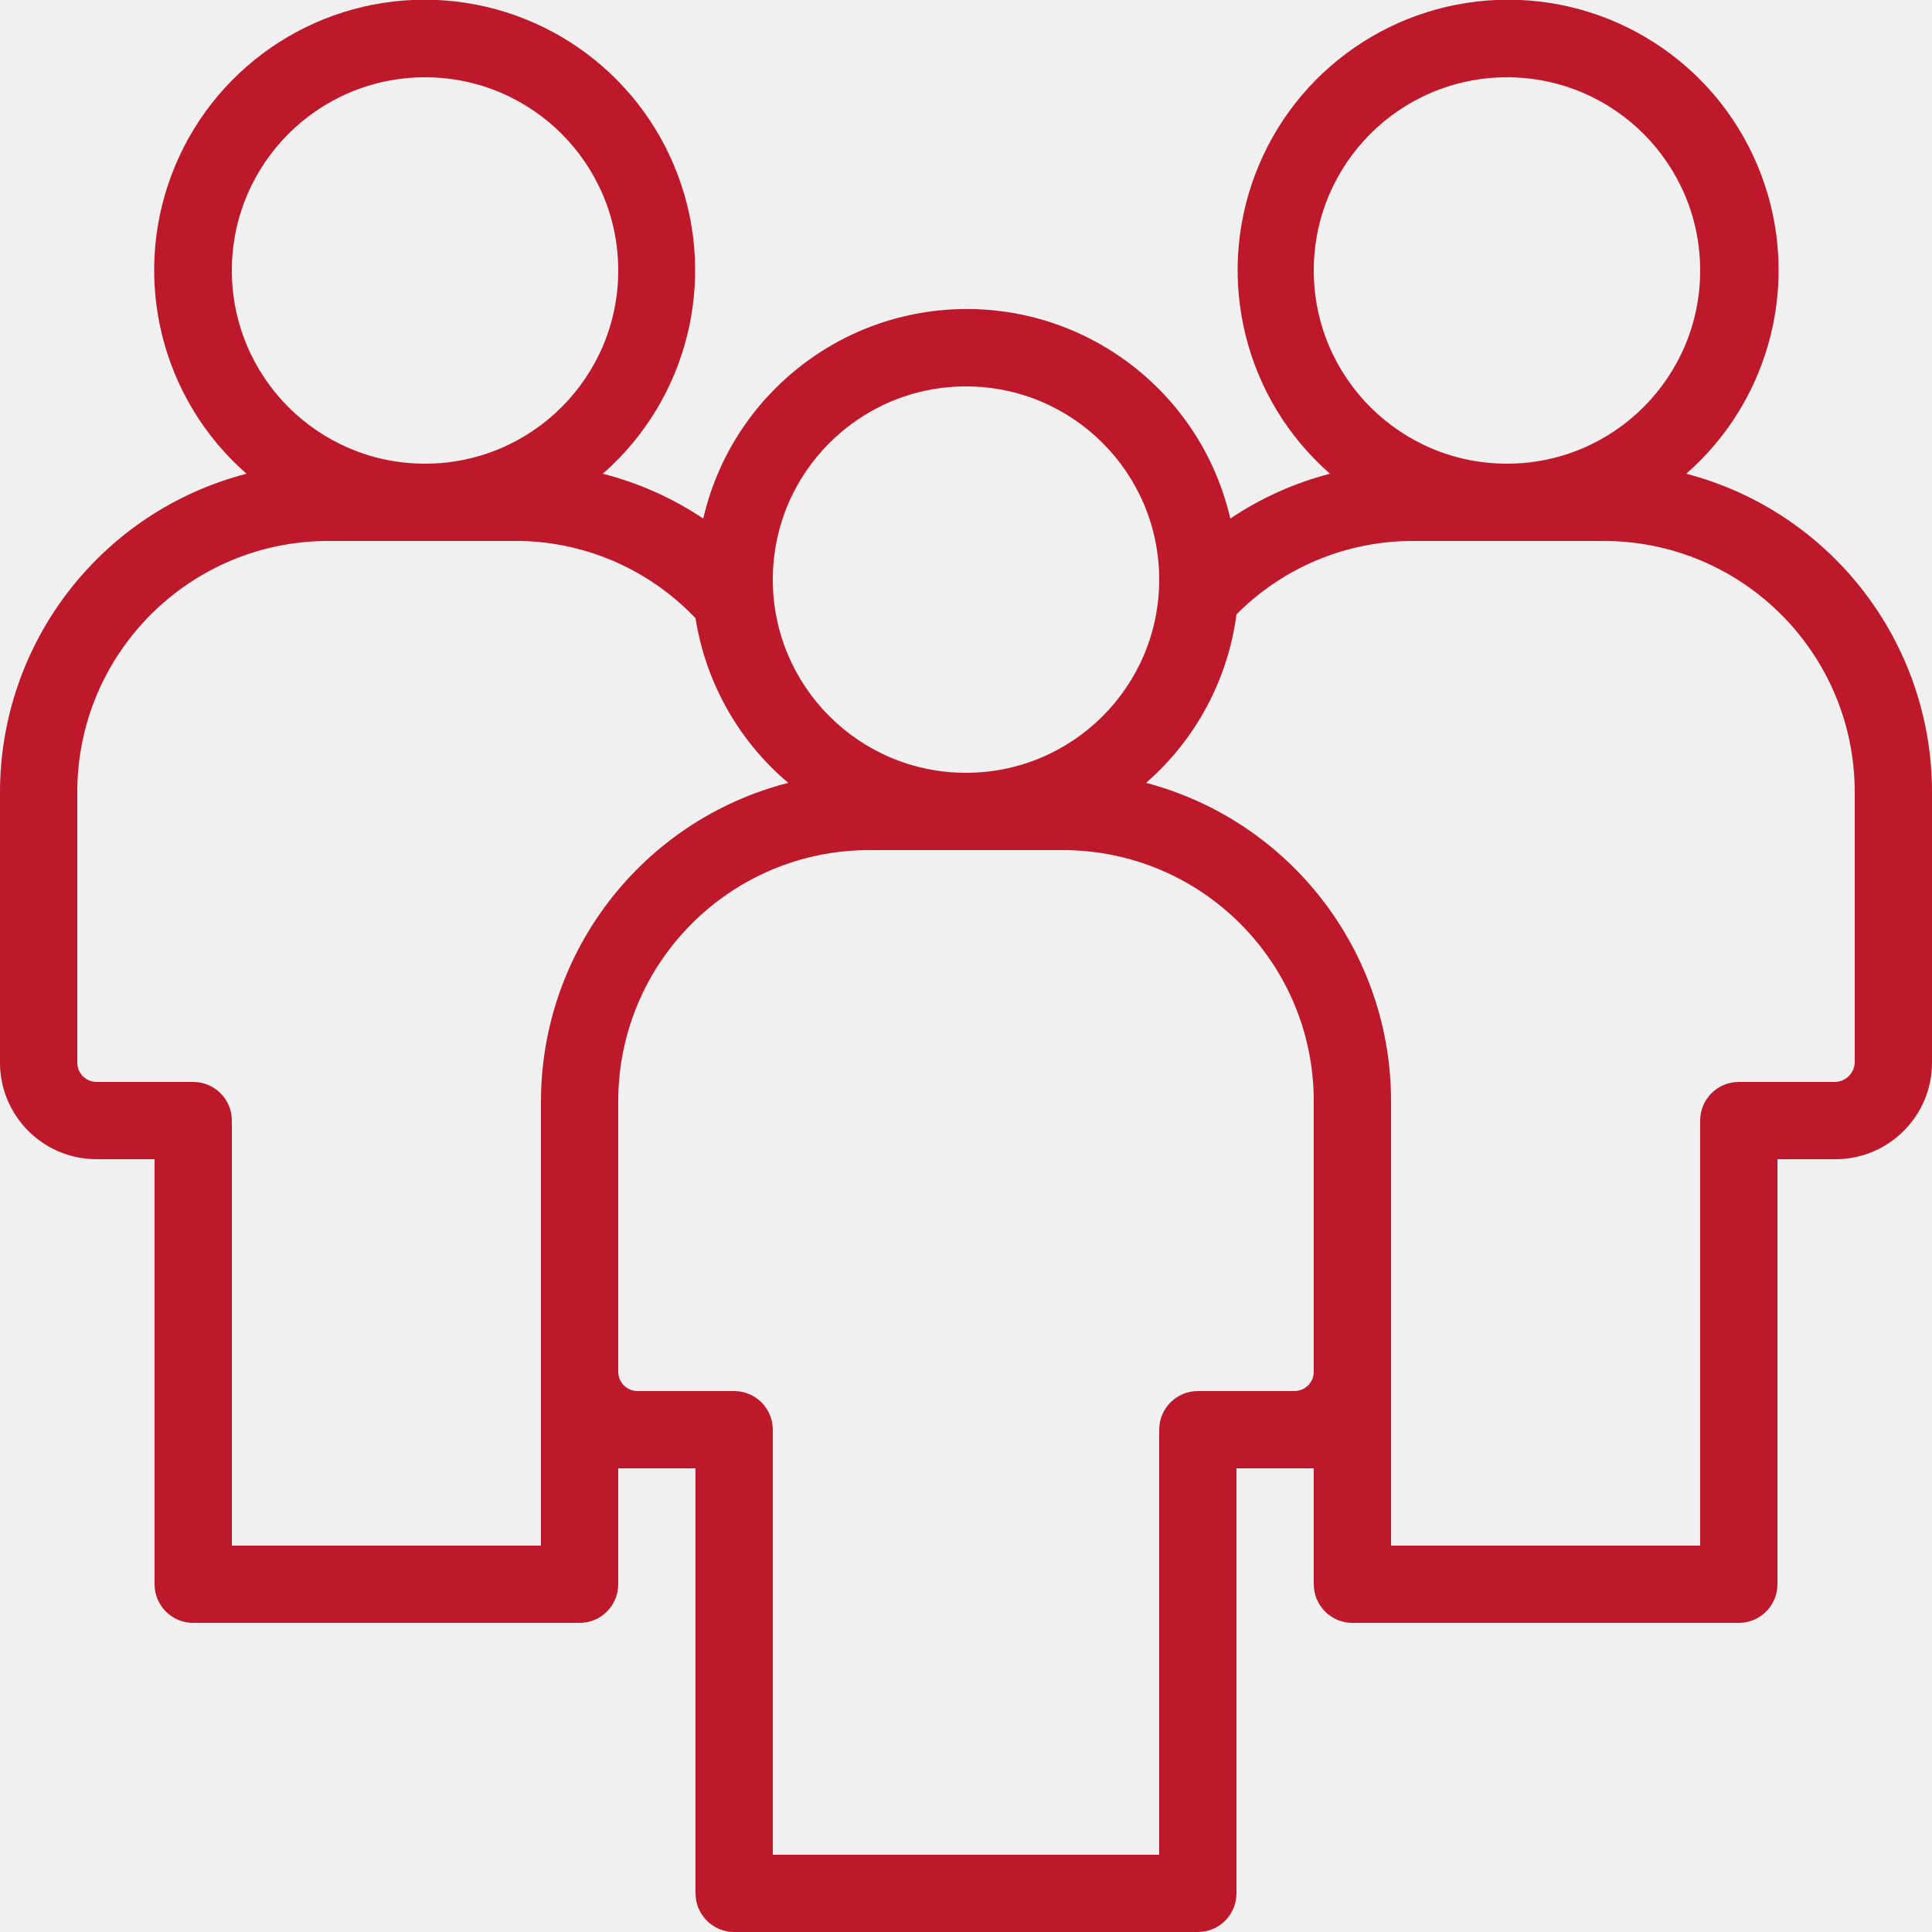
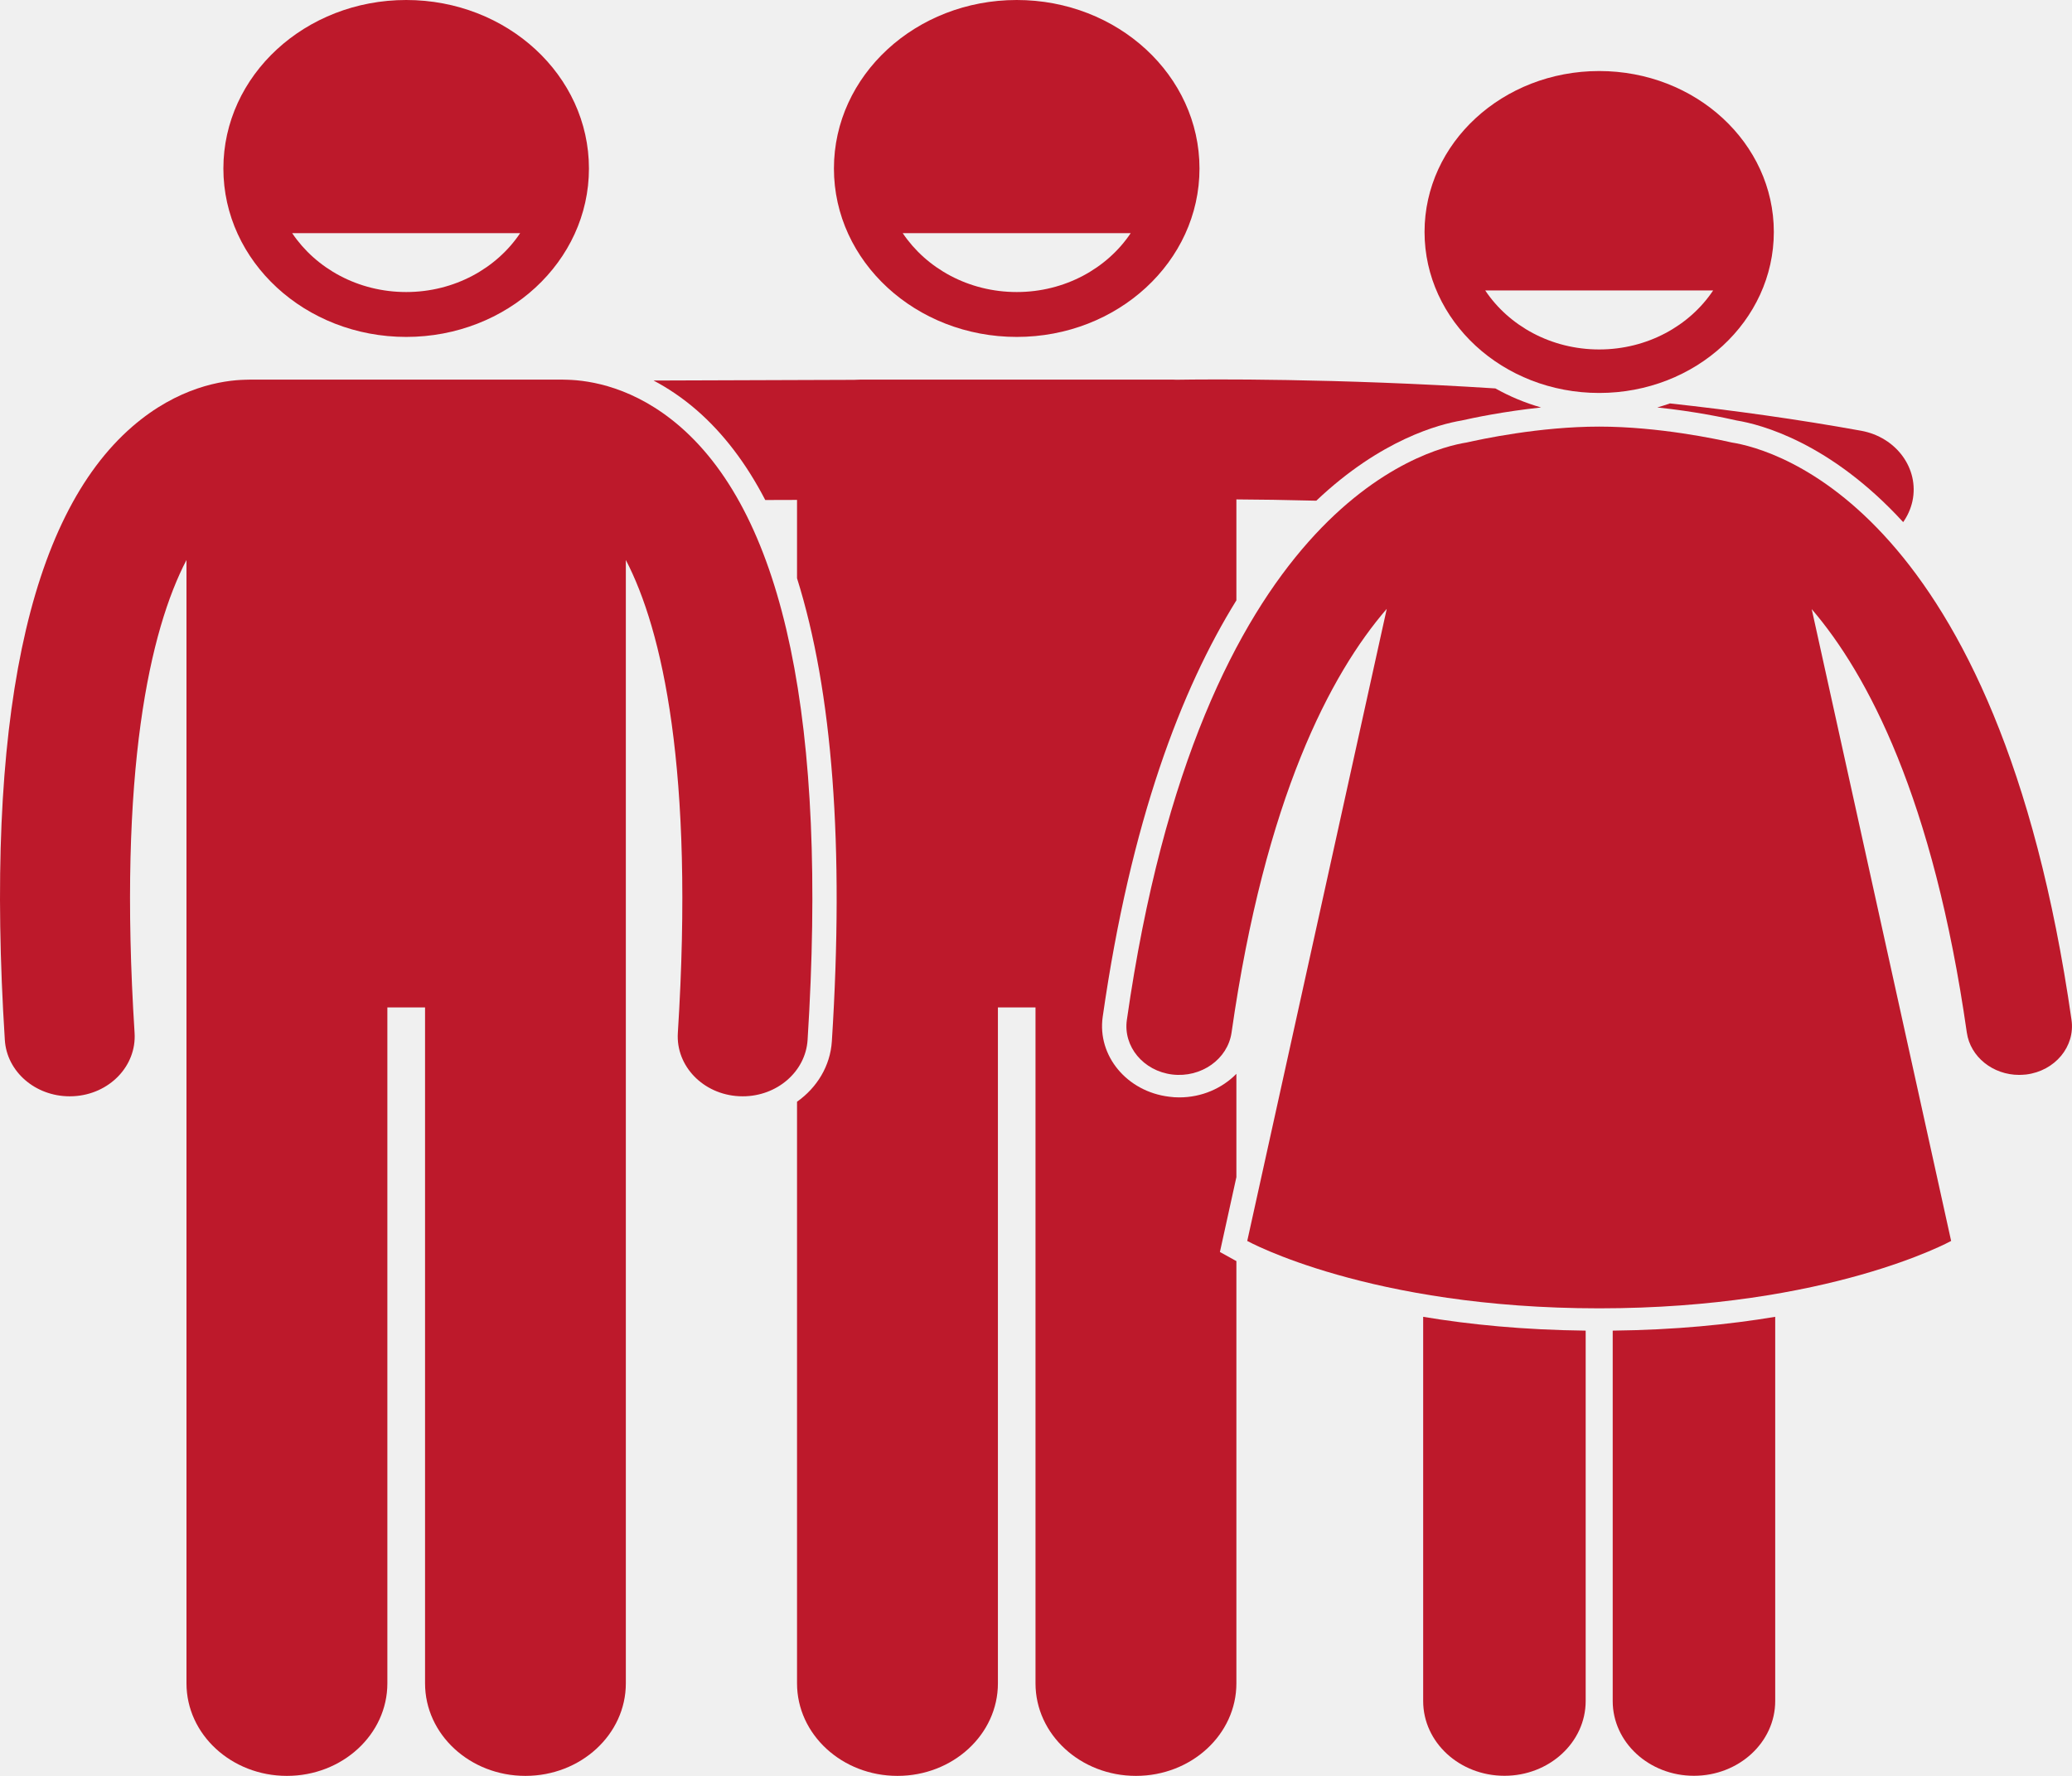
- <svg xmlns="http://www.w3.org/2000/svg" id="Layer_1" data-name="Layer 1" viewBox="0 0 25 25">
-   <path id="Group_People" data-name="Group People" d="M15.5,25h-6a.5.5,0,0,1-.5-.5V19H8.25L8,19V20.5a.5.5,0,0,1-.5.5h-5a.5.5,0,0,1-.5-.5V15H1.24A1.25,1.25,0,0,1,0,13.75v-3.5A4.26,4.26,0,0,1,3.19,6.13a3.5,3.5,0,1,1,4.61,0,4.22,4.22,0,0,1,1.3.58,3.5,3.5,0,0,1,6.82,0,4.2,4.2,0,0,1,1.29-.58,3.5,3.5,0,1,1,4.61,0A4.26,4.26,0,0,1,25,10.25v3.5A1.25,1.25,0,0,1,23.75,15H23v5.5a.5.5,0,0,1-.5.5h-5a.5.5,0,0,1-.5-.5V19l-.25,0H16v5.5A.5.5,0,0,1,15.5,25ZM10,24h5V18.5a.5.5,0,0,1,.5-.5h1.25a.25.25,0,0,0,.25-.25v-3.5A3.25,3.25,0,0,0,13.75,11h-2.5A3.25,3.25,0,0,0,8,14.25v3.5a.25.25,0,0,0,.25.25H9.5a.5.5,0,0,1,.5.5Zm8-4h4V14.5a.5.5,0,0,1,.5-.5h1.25a.26.26,0,0,0,.25-.25v-3.5A3.25,3.25,0,0,0,20.75,7h-2.5A3.21,3.21,0,0,0,16,7.95a3.5,3.5,0,0,1-1.17,2.18A4.26,4.26,0,0,1,18,14.25ZM3,20H7V14.25a4.26,4.26,0,0,1,3.2-4.12A3.5,3.5,0,0,1,9,8,3.21,3.21,0,0,0,6.74,7H4.24A3.25,3.25,0,0,0,1,10.25v3.5a.25.25,0,0,0,.24.25H2.5a.5.5,0,0,1,.5.5Zm9.5-10A2.5,2.5,0,1,0,10,7.5,2.5,2.5,0,0,0,12.5,10Zm7-4A2.5,2.5,0,1,0,17,3.5,2.5,2.5,0,0,0,19.5,6Zm-14,0A2.5,2.5,0,1,0,3,3.5,2.5,2.5,0,0,0,5.49,6Z" fill="#BD192B" />
+ <svg xmlns="http://www.w3.org/2000/svg" width="21" height="18" viewBox="0 0 21 18" fill="none">
+   <g clip-path="url(#clip0_270_18)">
+     <path d="M14.424 17.241C14.424 17.66 14.793 17.999 15.248 17.999C15.702 17.999 16.071 17.66 16.071 17.241V13.487C15.44 13.48 14.891 13.425 14.424 13.347V17.241Z" fill="#BD192B" />
+     <path d="M16.345 17.241C16.345 17.66 16.714 17.999 17.168 17.999C17.623 17.999 17.992 17.66 17.992 17.241V13.347C17.525 13.425 16.976 13.48 16.345 13.487V17.241Z" fill="#BD192B" />
+     <path d="M17.602 4.262C17.847 4.302 18.549 4.485 19.289 5.292C19.333 5.229 19.366 5.157 19.383 5.079C19.453 4.75 19.22 4.431 18.863 4.366C18.222 4.25 17.566 4.159 16.925 4.089C16.883 4.104 16.84 4.117 16.797 4.13C17.172 4.169 17.48 4.234 17.602 4.262Z" fill="#BD192B" />
+     <path d="M12.364 12.69L12.531 11.931V10.884C12.387 11.031 12.18 11.123 11.952 11.123C11.918 11.123 11.883 11.121 11.849 11.116C11.421 11.064 11.12 10.701 11.176 10.307C11.46 8.319 11.974 6.983 12.531 6.085V5.062C12.754 5.063 13.028 5.067 13.341 5.075C13.999 4.451 14.593 4.299 14.814 4.262C14.936 4.234 15.244 4.17 15.619 4.13C15.455 4.083 15.3 4.018 15.156 3.937C13.529 3.833 12.239 3.844 11.925 3.849C11.915 3.849 11.905 3.848 11.895 3.848H8.714C8.695 3.848 8.675 3.849 8.656 3.85L6.624 3.857C6.766 3.932 6.913 4.029 7.061 4.157C7.331 4.392 7.563 4.696 7.756 5.068L8.078 5.067V5.861C8.438 7.007 8.557 8.575 8.431 10.554C8.415 10.805 8.28 11.024 8.078 11.167V17.062C8.078 17.58 8.534 18 9.096 18C9.658 18 10.114 17.58 10.114 17.062V10.211H10.495V17.062C10.495 17.58 10.951 18 11.513 18C12.075 18 12.531 17.58 12.531 17.062V12.782C12.523 12.778 12.516 12.774 12.514 12.773L12.364 12.69Z" fill="#BD192B" />
+     <path d="M10.305 3.415C11.328 3.415 12.157 2.651 12.157 1.708C12.157 0.764 11.328 0 10.305 0C9.282 0 8.452 0.764 8.452 1.708C8.452 2.651 9.282 3.415 10.305 3.415ZM11.46 2.363C11.221 2.72 10.793 2.96 10.305 2.96C9.816 2.96 9.389 2.72 9.149 2.363H11.46Z" fill="#BD192B" />
+     <path d="M6.892 4.323C6.431 3.924 5.981 3.855 5.748 3.849C5.735 3.849 5.721 3.848 5.707 3.848H2.526C2.513 3.848 2.5 3.849 2.487 3.849C2.255 3.854 1.804 3.923 1.342 4.323C0.28 5.243 -0.155 7.334 0.049 10.541C0.069 10.863 0.359 11.112 0.706 11.112C0.718 11.112 0.732 11.112 0.745 11.111C1.108 11.092 1.385 10.805 1.364 10.47C1.194 7.803 1.522 6.382 1.89 5.676V8.187V9.624V17.062C1.89 17.58 2.346 18 2.908 18C3.47 18 3.926 17.58 3.926 17.062V10.211H4.308V17.062C4.308 17.58 4.763 18 5.325 18C5.887 18 6.343 17.58 6.343 17.062V9.624V8.187V5.676C6.711 6.382 7.039 7.803 6.87 10.47C6.849 10.805 7.126 11.092 7.489 11.111C7.502 11.112 7.515 11.112 7.528 11.112C7.874 11.112 8.164 10.863 8.185 10.541C8.388 7.334 7.953 5.243 6.892 4.323Z" fill="#BD192B" />
+     <path d="M2.264 1.708C2.264 2.651 3.094 3.415 4.117 3.415C5.14 3.415 5.969 2.651 5.969 1.708C5.969 0.764 5.14 0 4.117 0C3.094 0 2.264 0.764 2.264 1.708ZM5.272 2.363C5.033 2.72 4.605 2.96 4.117 2.96C3.628 2.96 3.201 2.72 2.961 2.363H5.272Z" fill="#BD192B" />
+     <path d="M17.551 4.485C17.41 4.453 16.814 4.324 16.208 4.324C15.602 4.324 15.006 4.453 14.865 4.485C14.441 4.552 12.163 5.15 11.421 10.337C11.382 10.607 11.588 10.855 11.881 10.891C12.174 10.926 12.443 10.736 12.482 10.466C12.822 8.086 13.486 6.83 14.055 6.171L12.641 12.578C12.641 12.578 13.877 13.261 16.208 13.261C18.539 13.261 19.775 12.578 19.775 12.578L18.362 6.174C18.929 6.835 19.595 8.092 19.934 10.466C19.97 10.714 20.2 10.895 20.464 10.895C20.488 10.895 20.511 10.893 20.535 10.891C20.828 10.855 21.034 10.607 20.995 10.337C20.253 5.15 17.976 4.552 17.551 4.485Z" fill="#BD192B" />
+     <path d="M16.208 3.983C17.186 3.983 17.978 3.252 17.978 2.351C17.978 1.45 17.186 0.72 16.208 0.72C15.23 0.72 14.438 1.45 14.438 2.351C14.438 3.252 15.23 3.983 16.208 3.983ZM17.363 2.944C17.124 3.302 16.696 3.542 16.208 3.542C15.72 3.542 15.292 3.302 15.053 2.944H17.363Z" fill="#BD192B" />
+   </g>
+   <defs>
+     <clipPath id="clip0_270_18">
+       <rect width="21" height="18" fill="white" />
+     </clipPath>
+   </defs>
</svg>
